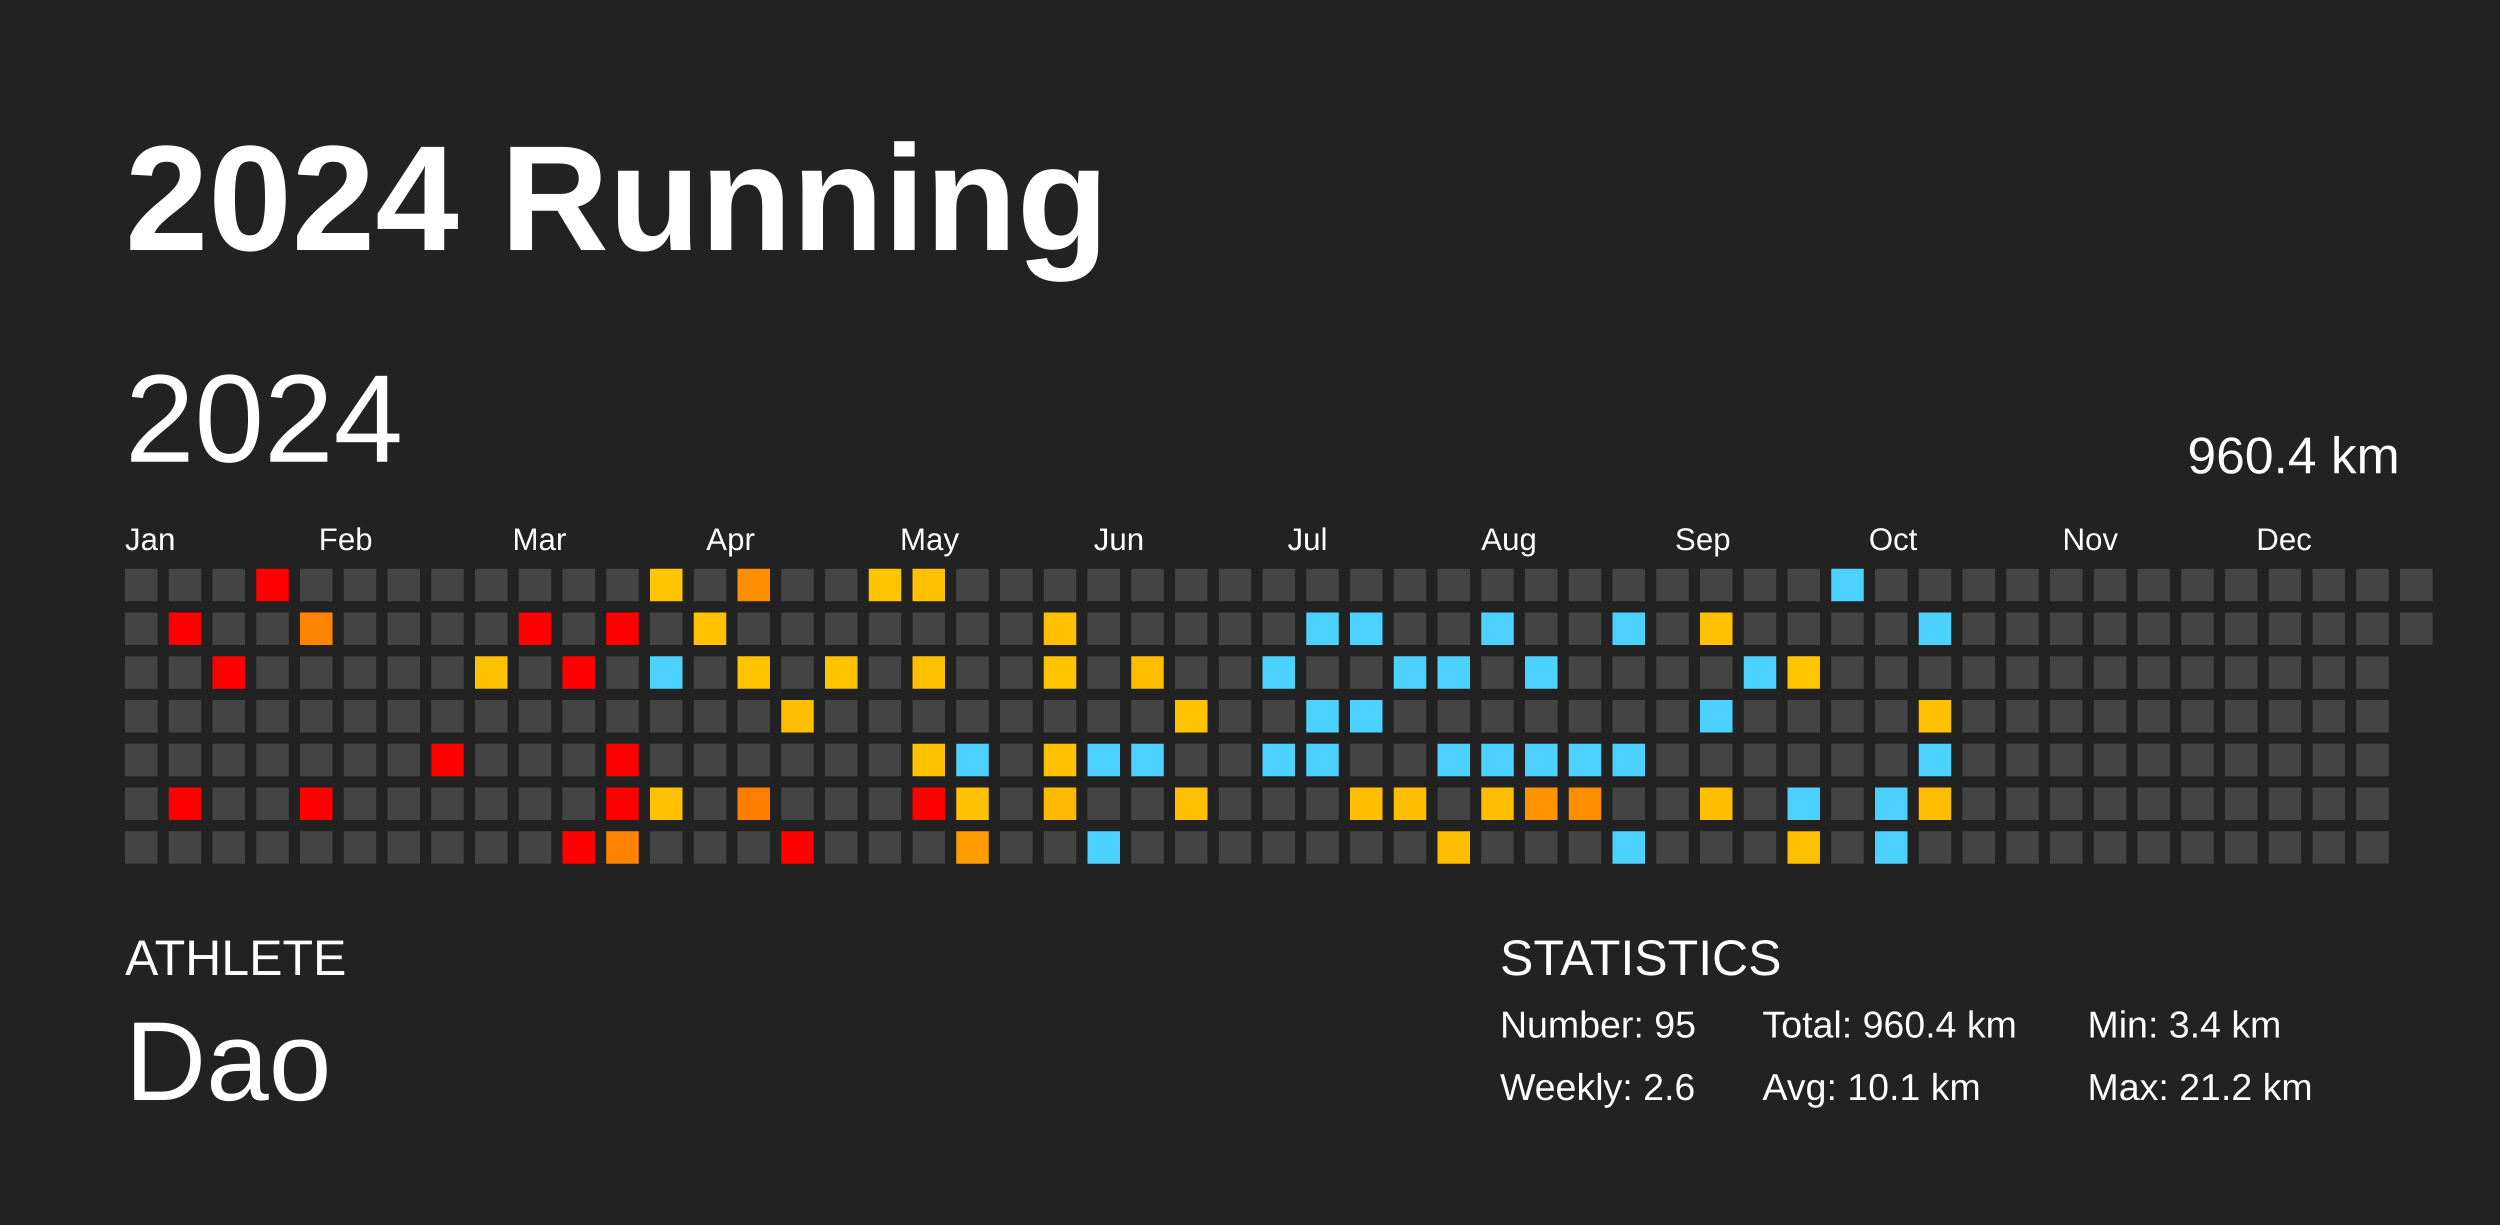
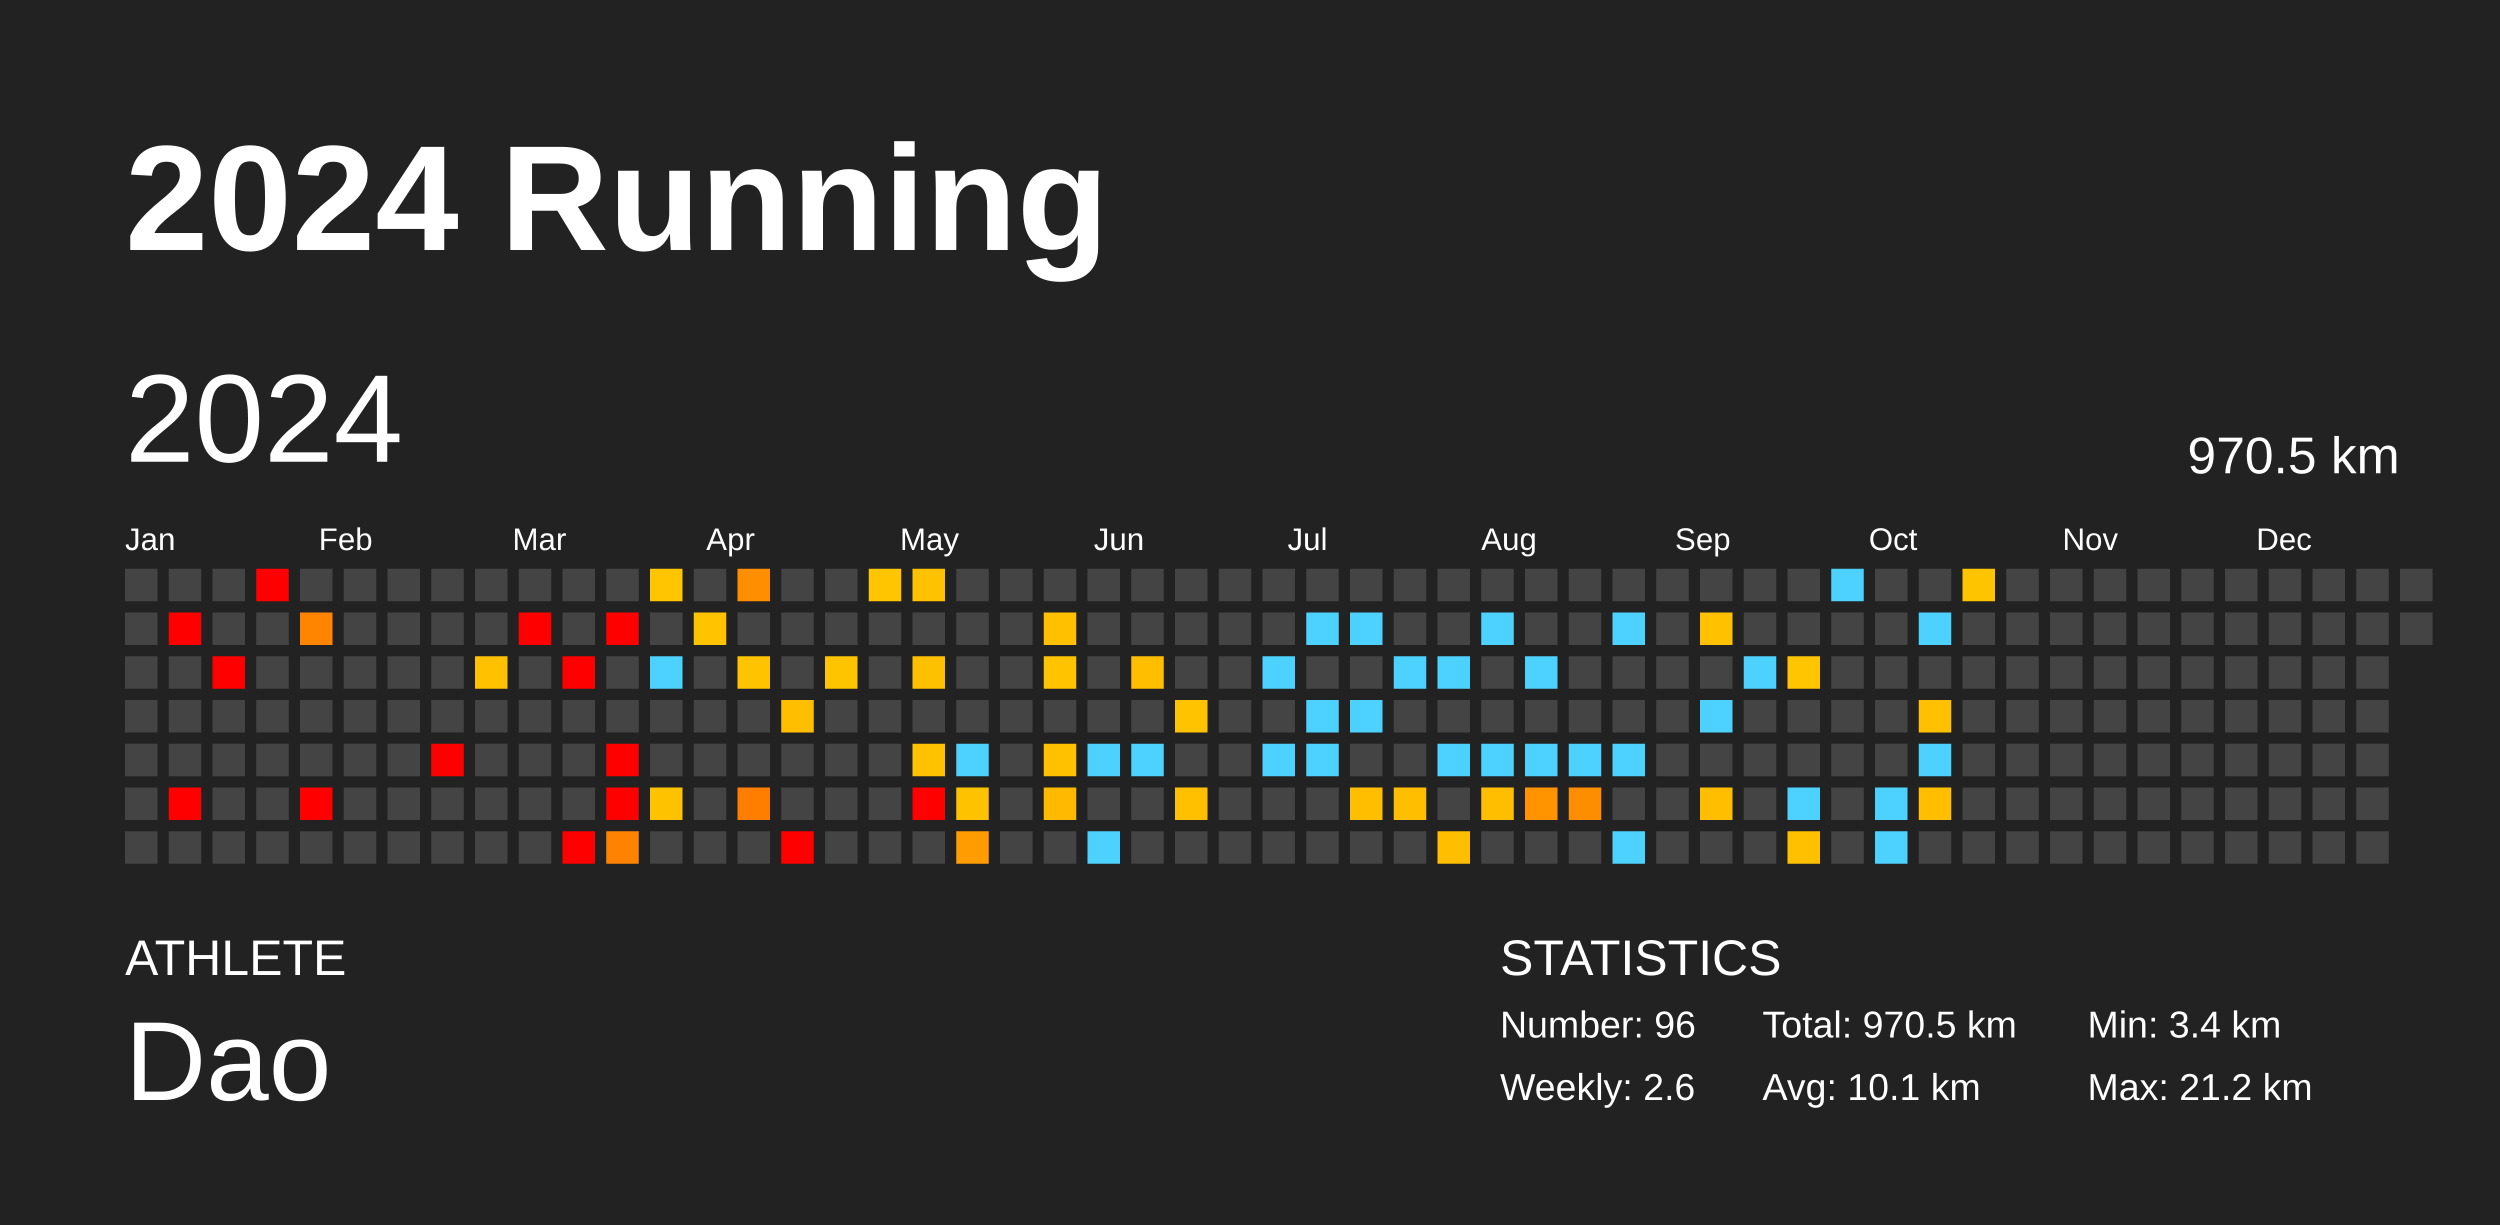
<svg xmlns="http://www.w3.org/2000/svg" baseProfile="full" height="98mm" version="1.1" viewBox="0,0,200,98" width="200mm">
  <defs />
  <rect fill="#222222" height="98" width="200" x="0" y="0" />
  <text fill="#FFFFFF" style="font-size:12px; font-family:Arial; font-weight:bold;" x="10" y="20">2024 Running</text>
  <text fill="#FFFFFF" style="font-size:4px; font-family:Arial" x="10" y="78">ATHLETE</text>
  <text fill="#FFFFFF" style="font-size:9px; font-family:Arial" x="10" y="88">Dao</text>
  <text fill="#FFFFFF" style="font-size:4px; font-family:Arial" x="120" y="78">STATISTICS</text>
-   <text fill="#FFFFFF" style="font-size:3px; font-family:Arial" x="120" y="83">Number: 95</text>
+   <text fill="#FFFFFF" style="font-size:3px; font-family:Arial" x="120" y="83">Number: 96</text>
  <text fill="#FFFFFF" style="font-size:3px; font-family:Arial" x="120" y="88">Weekly: 2.6</text>
-   <text fill="#FFFFFF" style="font-size:3px; font-family:Arial" x="141" y="83">Total: 960.4 km</text>
+   <text fill="#FFFFFF" style="font-size:3px; font-family:Arial" x="141" y="83">Total: 970.5 km</text>
  <text fill="#FFFFFF" style="font-size:3px; font-family:Arial" x="141" y="88">Avg: 10.1 km</text>
  <text fill="#FFFFFF" style="font-size:3px; font-family:Arial" x="167" y="83">Min: 3.4 km</text>
  <text fill="#FFFFFF" style="font-size:3px; font-family:Arial" x="167" y="88">Max: 21.2 km</text>
  <text dominant-baseline="hanging" fill="#FFFFFF" style="font-size:10.0px; font-family:Arial;" x="10" y="30">2024</text>
-   <text dominant-baseline="hanging" fill="#FFFFFF" style="font-size:4.125px; font-family:Arial;" x="175" y="35">960.4 km</text>
+   <text dominant-baseline="hanging" fill="#FFFFFF" style="font-size:4.125px; font-family:Arial;" x="175" y="35">970.5 km</text>
  <text fill="#FFFFFF" style="font-size:2.5px; font-family:Arial" x="10.0" y="44">Jan</text>
  <text fill="#FFFFFF" style="font-size:2.5px; font-family:Arial" x="25.5" y="44">Feb</text>
  <text fill="#FFFFFF" style="font-size:2.5px; font-family:Arial" x="41.0" y="44">Mar</text>
  <text fill="#FFFFFF" style="font-size:2.5px; font-family:Arial" x="56.5" y="44">Apr</text>
  <text fill="#FFFFFF" style="font-size:2.5px; font-family:Arial" x="72.0" y="44">May</text>
  <text fill="#FFFFFF" style="font-size:2.5px; font-family:Arial" x="87.5" y="44">Jun</text>
  <text fill="#FFFFFF" style="font-size:2.5px; font-family:Arial" x="103.0" y="44">Jul</text>
  <text fill="#FFFFFF" style="font-size:2.5px; font-family:Arial" x="118.5" y="44">Aug</text>
  <text fill="#FFFFFF" style="font-size:2.5px; font-family:Arial" x="134.0" y="44">Sep</text>
  <text fill="#FFFFFF" style="font-size:2.5px; font-family:Arial" x="149.5" y="44">Oct</text>
  <text fill="#FFFFFF" style="font-size:2.5px; font-family:Arial" x="165.0" y="44">Nov</text>
  <text fill="#FFFFFF" style="font-size:2.5px; font-family:Arial" x="180.5" y="44">Dec</text>
  <rect fill="#444444" height="2.6" width="2.6" x="10.0" y="45.5" />
  <rect fill="#444444" height="2.6" width="2.6" x="10.0" y="49.0" />
  <rect fill="#444444" height="2.6" width="2.6" x="10.0" y="52.5" />
  <rect fill="#444444" height="2.6" width="2.6" x="10.0" y="56.0" />
  <rect fill="#444444" height="2.6" width="2.6" x="10.0" y="59.5" />
  <rect fill="#444444" height="2.6" width="2.6" x="10.0" y="63.0" />
  <rect fill="#444444" height="2.6" width="2.6" x="10.0" y="66.5" />
  <rect fill="#444444" height="2.6" width="2.6" x="13.5" y="45.5" />
  <rect fill="red" height="2.6" width="2.6" x="13.5" y="49.0" />
  <rect fill="#444444" height="2.6" width="2.6" x="13.5" y="52.5" />
  <rect fill="#444444" height="2.6" width="2.6" x="13.5" y="56.0" />
  <rect fill="#444444" height="2.6" width="2.6" x="13.5" y="59.5" />
  <rect fill="red" height="2.6" width="2.6" x="13.5" y="63.0" />
  <rect fill="#444444" height="2.6" width="2.6" x="13.5" y="66.5" />
  <rect fill="#444444" height="2.6" width="2.6" x="17.0" y="45.5" />
  <rect fill="#444444" height="2.6" width="2.6" x="17.0" y="49.0" />
  <rect fill="red" height="2.6" width="2.6" x="17.0" y="52.5" />
  <rect fill="#444444" height="2.6" width="2.6" x="17.0" y="56.0" />
  <rect fill="#444444" height="2.6" width="2.6" x="17.0" y="59.5" />
  <rect fill="#444444" height="2.6" width="2.6" x="17.0" y="63.0" />
  <rect fill="#444444" height="2.6" width="2.6" x="17.0" y="66.5" />
  <rect fill="red" height="2.6" width="2.6" x="20.5" y="45.5" />
  <rect fill="#444444" height="2.6" width="2.6" x="20.5" y="49.0" />
  <rect fill="#444444" height="2.6" width="2.6" x="20.5" y="52.5" />
  <rect fill="#444444" height="2.6" width="2.6" x="20.5" y="56.0" />
  <rect fill="#444444" height="2.6" width="2.6" x="20.5" y="59.5" />
  <rect fill="#444444" height="2.6" width="2.6" x="20.5" y="63.0" />
  <rect fill="#444444" height="2.6" width="2.6" x="20.5" y="66.5" />
  <rect fill="#444444" height="2.6" width="2.6" x="24.0" y="45.5" />
  <rect fill="#ff8500" height="2.6" width="2.6" x="24.0" y="49.0" />
  <rect fill="#444444" height="2.6" width="2.6" x="24.0" y="52.5" />
  <rect fill="#444444" height="2.6" width="2.6" x="24.0" y="56.0" />
  <rect fill="#444444" height="2.6" width="2.6" x="24.0" y="59.5" />
  <rect fill="red" height="2.6" width="2.6" x="24.0" y="63.0" />
  <rect fill="#444444" height="2.6" width="2.6" x="24.0" y="66.5" />
  <rect fill="#444444" height="2.6" width="2.6" x="27.5" y="45.5" />
  <rect fill="#444444" height="2.6" width="2.6" x="27.5" y="49.0" />
  <rect fill="#444444" height="2.6" width="2.6" x="27.5" y="52.5" />
  <rect fill="#444444" height="2.6" width="2.6" x="27.5" y="56.0" />
  <rect fill="#444444" height="2.6" width="2.6" x="27.5" y="59.5" />
  <rect fill="#444444" height="2.6" width="2.6" x="27.5" y="63.0" />
  <rect fill="#444444" height="2.6" width="2.6" x="27.5" y="66.5" />
  <rect fill="#444444" height="2.6" width="2.6" x="31.0" y="45.5" />
  <rect fill="#444444" height="2.6" width="2.6" x="31.0" y="49.0" />
  <rect fill="#444444" height="2.6" width="2.6" x="31.0" y="52.5" />
  <rect fill="#444444" height="2.6" width="2.6" x="31.0" y="56.0" />
  <rect fill="#444444" height="2.6" width="2.6" x="31.0" y="59.5" />
  <rect fill="#444444" height="2.6" width="2.6" x="31.0" y="63.0" />
  <rect fill="#444444" height="2.6" width="2.6" x="31.0" y="66.5" />
  <rect fill="#444444" height="2.6" width="2.6" x="34.5" y="45.5" />
  <rect fill="#444444" height="2.6" width="2.6" x="34.5" y="49.0" />
  <rect fill="#444444" height="2.6" width="2.6" x="34.5" y="52.5" />
  <rect fill="#444444" height="2.6" width="2.6" x="34.5" y="56.0" />
  <rect fill="red" height="2.6" width="2.6" x="34.5" y="59.5" />
  <rect fill="#444444" height="2.6" width="2.6" x="34.5" y="63.0" />
  <rect fill="#444444" height="2.6" width="2.6" x="34.5" y="66.5" />
  <rect fill="#444444" height="2.6" width="2.6" x="38.0" y="45.5" />
  <rect fill="#444444" height="2.6" width="2.6" x="38.0" y="49.0" />
  <rect fill="#ffc100" height="2.6" width="2.6" x="38.0" y="52.5" />
  <rect fill="#444444" height="2.6" width="2.6" x="38.0" y="56.0" />
  <rect fill="#444444" height="2.6" width="2.6" x="38.0" y="59.5" />
  <rect fill="#444444" height="2.6" width="2.6" x="38.0" y="63.0" />
  <rect fill="#444444" height="2.6" width="2.6" x="38.0" y="66.5" />
  <rect fill="#444444" height="2.6" width="2.6" x="41.5" y="45.5" />
  <rect fill="red" height="2.6" width="2.6" x="41.5" y="49.0" />
  <rect fill="#444444" height="2.6" width="2.6" x="41.5" y="52.5" />
  <rect fill="#444444" height="2.6" width="2.6" x="41.5" y="56.0" />
  <rect fill="#444444" height="2.6" width="2.6" x="41.5" y="59.5" />
  <rect fill="#444444" height="2.6" width="2.6" x="41.5" y="63.0" />
  <rect fill="#444444" height="2.6" width="2.6" x="41.5" y="66.5" />
  <rect fill="#444444" height="2.6" width="2.6" x="45.0" y="45.5" />
  <rect fill="#444444" height="2.6" width="2.6" x="45.0" y="49.0" />
  <rect fill="red" height="2.6" width="2.6" x="45.0" y="52.5" />
  <rect fill="#444444" height="2.6" width="2.6" x="45.0" y="56.0" />
  <rect fill="#444444" height="2.6" width="2.6" x="45.0" y="59.5" />
  <rect fill="#444444" height="2.6" width="2.6" x="45.0" y="63.0" />
  <rect fill="red" height="2.6" width="2.6" x="45.0" y="66.5" />
  <rect fill="#444444" height="2.6" width="2.6" x="48.5" y="45.5" />
  <rect fill="red" height="2.6" width="2.6" x="48.5" y="49.0" />
  <rect fill="#444444" height="2.6" width="2.6" x="48.5" y="52.5" />
  <rect fill="#444444" height="2.6" width="2.6" x="48.5" y="56.0" />
  <rect fill="red" height="2.6" width="2.6" x="48.5" y="59.5" />
  <rect fill="red" height="2.6" width="2.6" x="48.5" y="63.0" />
  <rect fill="#ff8300" height="2.6" width="2.6" x="48.5" y="66.5" />
  <rect fill="#ffc500" height="2.6" width="2.6" x="52.0" y="45.5" />
  <rect fill="#444444" height="2.6" width="2.6" x="52.0" y="49.0" />
  <rect fill="#4dd2ff" height="2.6" width="2.6" x="52.0" y="52.5" />
  <rect fill="#444444" height="2.6" width="2.6" x="52.0" y="56.0" />
  <rect fill="#444444" height="2.6" width="2.6" x="52.0" y="59.5" />
  <rect fill="#ffc200" height="2.6" width="2.6" x="52.0" y="63.0" />
  <rect fill="#444444" height="2.6" width="2.6" x="52.0" y="66.5" />
  <rect fill="#444444" height="2.6" width="2.6" x="55.5" y="45.5" />
  <rect fill="#ffc300" height="2.6" width="2.6" x="55.5" y="49.0" />
  <rect fill="#444444" height="2.6" width="2.6" x="55.5" y="52.5" />
  <rect fill="#444444" height="2.6" width="2.6" x="55.5" y="56.0" />
  <rect fill="#444444" height="2.6" width="2.6" x="55.5" y="59.5" />
  <rect fill="#444444" height="2.6" width="2.6" x="55.5" y="63.0" />
  <rect fill="#444444" height="2.6" width="2.6" x="55.5" y="66.5" />
  <rect fill="#ff8f00" height="2.6" width="2.6" x="59.0" y="45.5" />
  <rect fill="#444444" height="2.6" width="2.6" x="59.0" y="49.0" />
  <rect fill="#ffc300" height="2.6" width="2.6" x="59.0" y="52.5" />
  <rect fill="#444444" height="2.6" width="2.6" x="59.0" y="56.0" />
  <rect fill="#444444" height="2.6" width="2.6" x="59.0" y="59.5" />
  <rect fill="#ff7e00" height="2.6" width="2.6" x="59.0" y="63.0" />
  <rect fill="#444444" height="2.6" width="2.6" x="59.0" y="66.5" />
  <rect fill="#444444" height="2.6" width="2.6" x="62.5" y="45.5" />
  <rect fill="#444444" height="2.6" width="2.6" x="62.5" y="49.0" />
  <rect fill="#444444" height="2.6" width="2.6" x="62.5" y="52.5" />
  <rect fill="#ffbf00" height="2.6" width="2.6" x="62.5" y="56.0" />
  <rect fill="#444444" height="2.6" width="2.6" x="62.5" y="59.5" />
  <rect fill="#444444" height="2.6" width="2.6" x="62.5" y="63.0" />
  <rect fill="red" height="2.6" width="2.6" x="62.5" y="66.5" />
  <rect fill="#444444" height="2.6" width="2.6" x="66.0" y="45.5" />
  <rect fill="#444444" height="2.6" width="2.6" x="66.0" y="49.0" />
  <rect fill="#ffc400" height="2.6" width="2.6" x="66.0" y="52.5" />
  <rect fill="#444444" height="2.6" width="2.6" x="66.0" y="56.0" />
  <rect fill="#444444" height="2.6" width="2.6" x="66.0" y="59.5" />
  <rect fill="#444444" height="2.6" width="2.6" x="66.0" y="63.0" />
  <rect fill="#444444" height="2.6" width="2.6" x="66.0" y="66.5" />
  <rect fill="#ffc500" height="2.6" width="2.6" x="69.5" y="45.5" />
  <rect fill="#444444" height="2.6" width="2.6" x="69.5" y="49.0" />
  <rect fill="#444444" height="2.6" width="2.6" x="69.5" y="52.5" />
  <rect fill="#444444" height="2.6" width="2.6" x="69.5" y="56.0" />
  <rect fill="#444444" height="2.6" width="2.6" x="69.5" y="59.5" />
  <rect fill="#444444" height="2.6" width="2.6" x="69.5" y="63.0" />
  <rect fill="#444444" height="2.6" width="2.6" x="69.5" y="66.5" />
  <rect fill="#ffc100" height="2.6" width="2.6" x="73.0" y="45.5" />
  <rect fill="#444444" height="2.6" width="2.6" x="73.0" y="49.0" />
  <rect fill="#ffc000" height="2.6" width="2.6" x="73.0" y="52.5" />
  <rect fill="#444444" height="2.6" width="2.6" x="73.0" y="56.0" />
  <rect fill="#ffc200" height="2.6" width="2.6" x="73.0" y="59.5" />
  <rect fill="red" height="2.6" width="2.6" x="73.0" y="63.0" />
  <rect fill="#444444" height="2.6" width="2.6" x="73.0" y="66.5" />
  <rect fill="#444444" height="2.6" width="2.6" x="76.5" y="45.5" />
  <rect fill="#444444" height="2.6" width="2.6" x="76.5" y="49.0" />
  <rect fill="#444444" height="2.6" width="2.6" x="76.5" y="52.5" />
  <rect fill="#444444" height="2.6" width="2.6" x="76.5" y="56.0" />
  <rect fill="#4dd2ff" height="2.6" width="2.6" x="76.5" y="59.5" />
  <rect fill="#ffc200" height="2.6" width="2.6" x="76.5" y="63.0" />
  <rect fill="#ff9c00" height="2.6" width="2.6" x="76.5" y="66.5" />
  <rect fill="#444444" height="2.6" width="2.6" x="80.0" y="45.5" />
  <rect fill="#444444" height="2.6" width="2.6" x="80.0" y="49.0" />
  <rect fill="#444444" height="2.6" width="2.6" x="80.0" y="52.5" />
  <rect fill="#444444" height="2.6" width="2.6" x="80.0" y="56.0" />
  <rect fill="#444444" height="2.6" width="2.6" x="80.0" y="59.5" />
  <rect fill="#444444" height="2.6" width="2.6" x="80.0" y="63.0" />
  <rect fill="#444444" height="2.6" width="2.6" x="80.0" y="66.5" />
  <rect fill="#444444" height="2.6" width="2.6" x="83.5" y="45.5" />
  <rect fill="#ffc000" height="2.6" width="2.6" x="83.5" y="49.0" />
  <rect fill="#ffc300" height="2.6" width="2.6" x="83.5" y="52.5" />
  <rect fill="#444444" height="2.6" width="2.6" x="83.5" y="56.0" />
  <rect fill="#ffc100" height="2.6" width="2.6" x="83.5" y="59.5" />
  <rect fill="#ffba00" height="2.6" width="2.6" x="83.5" y="63.0" />
  <rect fill="#444444" height="2.6" width="2.6" x="83.5" y="66.5" />
  <rect fill="#444444" height="2.6" width="2.6" x="87.0" y="45.5" />
  <rect fill="#444444" height="2.6" width="2.6" x="87.0" y="49.0" />
  <rect fill="#444444" height="2.6" width="2.6" x="87.0" y="52.5" />
  <rect fill="#444444" height="2.6" width="2.6" x="87.0" y="56.0" />
  <rect fill="#4dd2ff" height="2.6" width="2.6" x="87.0" y="59.5" />
  <rect fill="#444444" height="2.6" width="2.6" x="87.0" y="63.0" />
  <rect fill="#4dd2ff" height="2.6" width="2.6" x="87.0" y="66.5" />
  <rect fill="#444444" height="2.6" width="2.6" x="90.5" y="45.5" />
  <rect fill="#444444" height="2.6" width="2.6" x="90.5" y="49.0" />
  <rect fill="#ffbf00" height="2.6" width="2.6" x="90.5" y="52.5" />
  <rect fill="#444444" height="2.6" width="2.6" x="90.5" y="56.0" />
  <rect fill="#4dd2ff" height="2.6" width="2.6" x="90.5" y="59.5" />
  <rect fill="#444444" height="2.6" width="2.6" x="90.5" y="63.0" />
  <rect fill="#444444" height="2.6" width="2.6" x="90.5" y="66.5" />
  <rect fill="#444444" height="2.6" width="2.6" x="94.0" y="45.5" />
  <rect fill="#444444" height="2.6" width="2.6" x="94.0" y="49.0" />
  <rect fill="#444444" height="2.6" width="2.6" x="94.0" y="52.5" />
  <rect fill="#ffc300" height="2.6" width="2.6" x="94.0" y="56.0" />
  <rect fill="#444444" height="2.6" width="2.6" x="94.0" y="59.5" />
  <rect fill="#ffc000" height="2.6" width="2.6" x="94.0" y="63.0" />
  <rect fill="#444444" height="2.6" width="2.6" x="94.0" y="66.5" />
  <rect fill="#444444" height="2.6" width="2.6" x="97.5" y="45.5" />
  <rect fill="#444444" height="2.6" width="2.6" x="97.5" y="49.0" />
  <rect fill="#444444" height="2.6" width="2.6" x="97.5" y="52.5" />
  <rect fill="#444444" height="2.6" width="2.6" x="97.5" y="56.0" />
  <rect fill="#444444" height="2.6" width="2.6" x="97.5" y="59.5" />
  <rect fill="#444444" height="2.6" width="2.6" x="97.5" y="63.0" />
  <rect fill="#444444" height="2.6" width="2.6" x="97.5" y="66.5" />
  <rect fill="#444444" height="2.6" width="2.6" x="101.0" y="45.5" />
  <rect fill="#444444" height="2.6" width="2.6" x="101.0" y="49.0" />
  <rect fill="#4dd2ff" height="2.6" width="2.6" x="101.0" y="52.5" />
  <rect fill="#444444" height="2.6" width="2.6" x="101.0" y="56.0" />
  <rect fill="#4dd2ff" height="2.6" width="2.6" x="101.0" y="59.5" />
  <rect fill="#444444" height="2.6" width="2.6" x="101.0" y="63.0" />
  <rect fill="#444444" height="2.6" width="2.6" x="101.0" y="66.5" />
  <rect fill="#444444" height="2.6" width="2.6" x="104.5" y="45.5" />
  <rect fill="#4dd2ff" height="2.6" width="2.6" x="104.5" y="49.0" />
  <rect fill="#444444" height="2.6" width="2.6" x="104.5" y="52.5" />
  <rect fill="#4dd2ff" height="2.6" width="2.6" x="104.5" y="56.0" />
  <rect fill="#4dd2ff" height="2.6" width="2.6" x="104.5" y="59.5" />
  <rect fill="#444444" height="2.6" width="2.6" x="104.5" y="63.0" />
  <rect fill="#444444" height="2.6" width="2.6" x="104.5" y="66.5" />
  <rect fill="#444444" height="2.6" width="2.6" x="108.0" y="45.5" />
  <rect fill="#4dd2ff" height="2.6" width="2.6" x="108.0" y="49.0" />
  <rect fill="#444444" height="2.6" width="2.6" x="108.0" y="52.5" />
  <rect fill="#4dd2ff" height="2.6" width="2.6" x="108.0" y="56.0" />
  <rect fill="#444444" height="2.6" width="2.6" x="108.0" y="59.5" />
  <rect fill="#ffbf00" height="2.6" width="2.6" x="108.0" y="63.0" />
  <rect fill="#444444" height="2.6" width="2.6" x="108.0" y="66.5" />
  <rect fill="#444444" height="2.6" width="2.6" x="111.5" y="45.5" />
  <rect fill="#444444" height="2.6" width="2.6" x="111.5" y="49.0" />
  <rect fill="#4dd2ff" height="2.6" width="2.6" x="111.5" y="52.5" />
  <rect fill="#444444" height="2.6" width="2.6" x="111.5" y="56.0" />
  <rect fill="#444444" height="2.6" width="2.6" x="111.5" y="59.5" />
  <rect fill="#ffbe00" height="2.6" width="2.6" x="111.5" y="63.0" />
  <rect fill="#444444" height="2.6" width="2.6" x="111.5" y="66.5" />
  <rect fill="#444444" height="2.6" width="2.6" x="115.0" y="45.5" />
  <rect fill="#444444" height="2.6" width="2.6" x="115.0" y="49.0" />
  <rect fill="#4dd2ff" height="2.6" width="2.6" x="115.0" y="52.5" />
  <rect fill="#444444" height="2.6" width="2.6" x="115.0" y="56.0" />
  <rect fill="#4dd2ff" height="2.6" width="2.6" x="115.0" y="59.5" />
  <rect fill="#444444" height="2.6" width="2.6" x="115.0" y="63.0" />
  <rect fill="#ffbe00" height="2.6" width="2.6" x="115.0" y="66.5" />
  <rect fill="#444444" height="2.6" width="2.6" x="118.5" y="45.5" />
  <rect fill="#4dd2ff" height="2.6" width="2.6" x="118.5" y="49.0" />
  <rect fill="#444444" height="2.6" width="2.6" x="118.5" y="52.5" />
  <rect fill="#444444" height="2.6" width="2.6" x="118.5" y="56.0" />
  <rect fill="#4dd2ff" height="2.6" width="2.6" x="118.5" y="59.5" />
  <rect fill="#ffbf00" height="2.6" width="2.6" x="118.5" y="63.0" />
  <rect fill="#444444" height="2.6" width="2.6" x="118.5" y="66.5" />
  <rect fill="#444444" height="2.6" width="2.6" x="122.0" y="45.5" />
  <rect fill="#444444" height="2.6" width="2.6" x="122.0" y="49.0" />
  <rect fill="#4dd2ff" height="2.6" width="2.6" x="122.0" y="52.5" />
  <rect fill="#444444" height="2.6" width="2.6" x="122.0" y="56.0" />
  <rect fill="#4dd2ff" height="2.6" width="2.6" x="122.0" y="59.5" />
  <rect fill="#ff9300" height="2.6" width="2.6" x="122.0" y="63.0" />
  <rect fill="#444444" height="2.6" width="2.6" x="122.0" y="66.5" />
  <rect fill="#444444" height="2.6" width="2.6" x="125.5" y="45.5" />
  <rect fill="#444444" height="2.6" width="2.6" x="125.5" y="49.0" />
  <rect fill="#444444" height="2.6" width="2.6" x="125.5" y="52.5" />
  <rect fill="#444444" height="2.6" width="2.6" x="125.5" y="56.0" />
  <rect fill="#4dd2ff" height="2.6" width="2.6" x="125.5" y="59.5" />
  <rect fill="#ff8d00" height="2.6" width="2.6" x="125.5" y="63.0" />
  <rect fill="#444444" height="2.6" width="2.6" x="125.5" y="66.5" />
  <rect fill="#444444" height="2.6" width="2.6" x="129.0" y="45.5" />
  <rect fill="#4dd2ff" height="2.6" width="2.6" x="129.0" y="49.0" />
  <rect fill="#444444" height="2.6" width="2.6" x="129.0" y="52.5" />
  <rect fill="#444444" height="2.6" width="2.6" x="129.0" y="56.0" />
  <rect fill="#4dd2ff" height="2.6" width="2.6" x="129.0" y="59.5" />
  <rect fill="#444444" height="2.6" width="2.6" x="129.0" y="63.0" />
  <rect fill="#4dd2ff" height="2.6" width="2.6" x="129.0" y="66.5" />
  <rect fill="#444444" height="2.6" width="2.6" x="132.5" y="45.5" />
  <rect fill="#444444" height="2.6" width="2.6" x="132.5" y="49.0" />
  <rect fill="#444444" height="2.6" width="2.6" x="132.5" y="52.5" />
  <rect fill="#444444" height="2.6" width="2.6" x="132.5" y="56.0" />
  <rect fill="#444444" height="2.6" width="2.6" x="132.5" y="59.5" />
  <rect fill="#444444" height="2.6" width="2.6" x="132.5" y="63.0" />
  <rect fill="#444444" height="2.6" width="2.6" x="132.5" y="66.5" />
  <rect fill="#444444" height="2.6" width="2.6" x="136.0" y="45.5" />
  <rect fill="#ffc100" height="2.6" width="2.6" x="136.0" y="49.0" />
  <rect fill="#444444" height="2.6" width="2.6" x="136.0" y="52.5" />
  <rect fill="#4dd2ff" height="2.6" width="2.6" x="136.0" y="56.0" />
  <rect fill="#444444" height="2.6" width="2.6" x="136.0" y="59.5" />
  <rect fill="#ffbe00" height="2.6" width="2.6" x="136.0" y="63.0" />
  <rect fill="#444444" height="2.6" width="2.6" x="136.0" y="66.5" />
  <rect fill="#444444" height="2.6" width="2.6" x="139.5" y="45.5" />
  <rect fill="#444444" height="2.6" width="2.6" x="139.5" y="49.0" />
  <rect fill="#4dd2ff" height="2.6" width="2.6" x="139.5" y="52.5" />
  <rect fill="#444444" height="2.6" width="2.6" x="139.5" y="56.0" />
  <rect fill="#444444" height="2.6" width="2.6" x="139.5" y="59.5" />
  <rect fill="#444444" height="2.6" width="2.6" x="139.5" y="63.0" />
  <rect fill="#444444" height="2.6" width="2.6" x="139.5" y="66.5" />
  <rect fill="#444444" height="2.6" width="2.6" x="143.0" y="45.5" />
  <rect fill="#444444" height="2.6" width="2.6" x="143.0" y="49.0" />
  <rect fill="#ffc500" height="2.6" width="2.6" x="143.0" y="52.5" />
  <rect fill="#444444" height="2.6" width="2.6" x="143.0" y="56.0" />
  <rect fill="#444444" height="2.6" width="2.6" x="143.0" y="59.5" />
  <rect fill="#4dd2ff" height="2.6" width="2.6" x="143.0" y="63.0" />
  <rect fill="#ffc000" height="2.6" width="2.6" x="143.0" y="66.5" />
  <rect fill="#4dd2ff" height="2.6" width="2.6" x="146.5" y="45.5" />
  <rect fill="#444444" height="2.6" width="2.6" x="146.5" y="49.0" />
  <rect fill="#444444" height="2.6" width="2.6" x="146.5" y="52.5" />
  <rect fill="#444444" height="2.6" width="2.6" x="146.5" y="56.0" />
  <rect fill="#444444" height="2.6" width="2.6" x="146.5" y="59.5" />
  <rect fill="#444444" height="2.6" width="2.6" x="146.5" y="63.0" />
  <rect fill="#444444" height="2.6" width="2.6" x="146.5" y="66.5" />
  <rect fill="#444444" height="2.6" width="2.6" x="150.0" y="45.5" />
  <rect fill="#444444" height="2.6" width="2.6" x="150.0" y="49.0" />
  <rect fill="#444444" height="2.6" width="2.6" x="150.0" y="52.5" />
  <rect fill="#444444" height="2.6" width="2.6" x="150.0" y="56.0" />
  <rect fill="#444444" height="2.6" width="2.6" x="150.0" y="59.5" />
  <rect fill="#4dd2ff" height="2.6" width="2.6" x="150.0" y="63.0" />
  <rect fill="#4dd2ff" height="2.6" width="2.6" x="150.0" y="66.5" />
  <rect fill="#444444" height="2.6" width="2.6" x="153.5" y="45.5" />
  <rect fill="#4dd2ff" height="2.6" width="2.6" x="153.5" y="49.0" />
  <rect fill="#444444" height="2.6" width="2.6" x="153.5" y="52.5" />
  <rect fill="#ffc000" height="2.6" width="2.6" x="153.5" y="56.0" />
  <rect fill="#4dd2ff" height="2.6" width="2.6" x="153.5" y="59.5" />
  <rect fill="#ffbf00" height="2.6" width="2.6" x="153.5" y="63.0" />
  <rect fill="#444444" height="2.6" width="2.6" x="153.5" y="66.5" />
-   <rect fill="#444444" height="2.6" width="2.6" x="157.0" y="45.5" />
+   <rect fill="#ffc400" height="2.6" width="2.6" x="157.0" y="45.5" />
  <rect fill="#444444" height="2.6" width="2.6" x="157.0" y="49.0" />
  <rect fill="#444444" height="2.6" width="2.6" x="157.0" y="52.5" />
  <rect fill="#444444" height="2.6" width="2.6" x="157.0" y="56.0" />
  <rect fill="#444444" height="2.6" width="2.6" x="157.0" y="59.5" />
  <rect fill="#444444" height="2.6" width="2.6" x="157.0" y="63.0" />
  <rect fill="#444444" height="2.6" width="2.6" x="157.0" y="66.5" />
  <rect fill="#444444" height="2.6" width="2.6" x="160.5" y="45.5" />
  <rect fill="#444444" height="2.6" width="2.6" x="160.5" y="49.0" />
  <rect fill="#444444" height="2.6" width="2.6" x="160.5" y="52.5" />
  <rect fill="#444444" height="2.6" width="2.6" x="160.5" y="56.0" />
  <rect fill="#444444" height="2.6" width="2.6" x="160.5" y="59.5" />
  <rect fill="#444444" height="2.6" width="2.6" x="160.5" y="63.0" />
  <rect fill="#444444" height="2.6" width="2.6" x="160.5" y="66.5" />
  <rect fill="#444444" height="2.6" width="2.6" x="164.0" y="45.5" />
  <rect fill="#444444" height="2.6" width="2.6" x="164.0" y="49.0" />
  <rect fill="#444444" height="2.6" width="2.6" x="164.0" y="52.5" />
  <rect fill="#444444" height="2.6" width="2.6" x="164.0" y="56.0" />
  <rect fill="#444444" height="2.6" width="2.6" x="164.0" y="59.5" />
  <rect fill="#444444" height="2.6" width="2.6" x="164.0" y="63.0" />
  <rect fill="#444444" height="2.6" width="2.6" x="164.0" y="66.5" />
  <rect fill="#444444" height="2.6" width="2.6" x="167.5" y="45.5" />
  <rect fill="#444444" height="2.6" width="2.6" x="167.5" y="49.0" />
  <rect fill="#444444" height="2.6" width="2.6" x="167.5" y="52.5" />
  <rect fill="#444444" height="2.6" width="2.6" x="167.5" y="56.0" />
  <rect fill="#444444" height="2.6" width="2.6" x="167.5" y="59.5" />
  <rect fill="#444444" height="2.6" width="2.6" x="167.5" y="63.0" />
  <rect fill="#444444" height="2.6" width="2.6" x="167.5" y="66.5" />
  <rect fill="#444444" height="2.6" width="2.6" x="171.0" y="45.5" />
  <rect fill="#444444" height="2.6" width="2.6" x="171.0" y="49.0" />
  <rect fill="#444444" height="2.6" width="2.6" x="171.0" y="52.5" />
  <rect fill="#444444" height="2.6" width="2.6" x="171.0" y="56.0" />
  <rect fill="#444444" height="2.6" width="2.6" x="171.0" y="59.5" />
  <rect fill="#444444" height="2.6" width="2.6" x="171.0" y="63.0" />
  <rect fill="#444444" height="2.6" width="2.6" x="171.0" y="66.5" />
  <rect fill="#444444" height="2.6" width="2.6" x="174.5" y="45.5" />
  <rect fill="#444444" height="2.6" width="2.6" x="174.5" y="49.0" />
  <rect fill="#444444" height="2.6" width="2.6" x="174.5" y="52.5" />
  <rect fill="#444444" height="2.6" width="2.6" x="174.5" y="56.0" />
  <rect fill="#444444" height="2.6" width="2.6" x="174.5" y="59.5" />
  <rect fill="#444444" height="2.6" width="2.6" x="174.5" y="63.0" />
  <rect fill="#444444" height="2.6" width="2.6" x="174.5" y="66.5" />
  <rect fill="#444444" height="2.6" width="2.6" x="178.0" y="45.5" />
  <rect fill="#444444" height="2.6" width="2.6" x="178.0" y="49.0" />
  <rect fill="#444444" height="2.6" width="2.6" x="178.0" y="52.5" />
  <rect fill="#444444" height="2.6" width="2.6" x="178.0" y="56.0" />
  <rect fill="#444444" height="2.6" width="2.6" x="178.0" y="59.5" />
  <rect fill="#444444" height="2.6" width="2.6" x="178.0" y="63.0" />
  <rect fill="#444444" height="2.6" width="2.6" x="178.0" y="66.5" />
  <rect fill="#444444" height="2.6" width="2.6" x="181.5" y="45.5" />
  <rect fill="#444444" height="2.6" width="2.6" x="181.5" y="49.0" />
  <rect fill="#444444" height="2.6" width="2.6" x="181.5" y="52.5" />
  <rect fill="#444444" height="2.6" width="2.6" x="181.5" y="56.0" />
  <rect fill="#444444" height="2.6" width="2.6" x="181.5" y="59.5" />
  <rect fill="#444444" height="2.6" width="2.6" x="181.5" y="63.0" />
  <rect fill="#444444" height="2.6" width="2.6" x="181.5" y="66.5" />
  <rect fill="#444444" height="2.6" width="2.6" x="185.0" y="45.5" />
  <rect fill="#444444" height="2.6" width="2.6" x="185.0" y="49.0" />
  <rect fill="#444444" height="2.6" width="2.6" x="185.0" y="52.5" />
  <rect fill="#444444" height="2.6" width="2.6" x="185.0" y="56.0" />
  <rect fill="#444444" height="2.6" width="2.6" x="185.0" y="59.5" />
  <rect fill="#444444" height="2.6" width="2.6" x="185.0" y="63.0" />
  <rect fill="#444444" height="2.6" width="2.6" x="185.0" y="66.5" />
  <rect fill="#444444" height="2.6" width="2.6" x="188.5" y="45.5" />
  <rect fill="#444444" height="2.6" width="2.6" x="188.5" y="49.0" />
  <rect fill="#444444" height="2.6" width="2.6" x="188.5" y="52.5" />
  <rect fill="#444444" height="2.6" width="2.6" x="188.5" y="56.0" />
  <rect fill="#444444" height="2.6" width="2.6" x="188.5" y="59.5" />
  <rect fill="#444444" height="2.6" width="2.6" x="188.5" y="63.0" />
  <rect fill="#444444" height="2.6" width="2.6" x="188.5" y="66.5" />
  <rect fill="#444444" height="2.6" width="2.6" x="192.0" y="45.5" />
  <rect fill="#444444" height="2.6" width="2.6" x="192.0" y="49.0" />
</svg>
